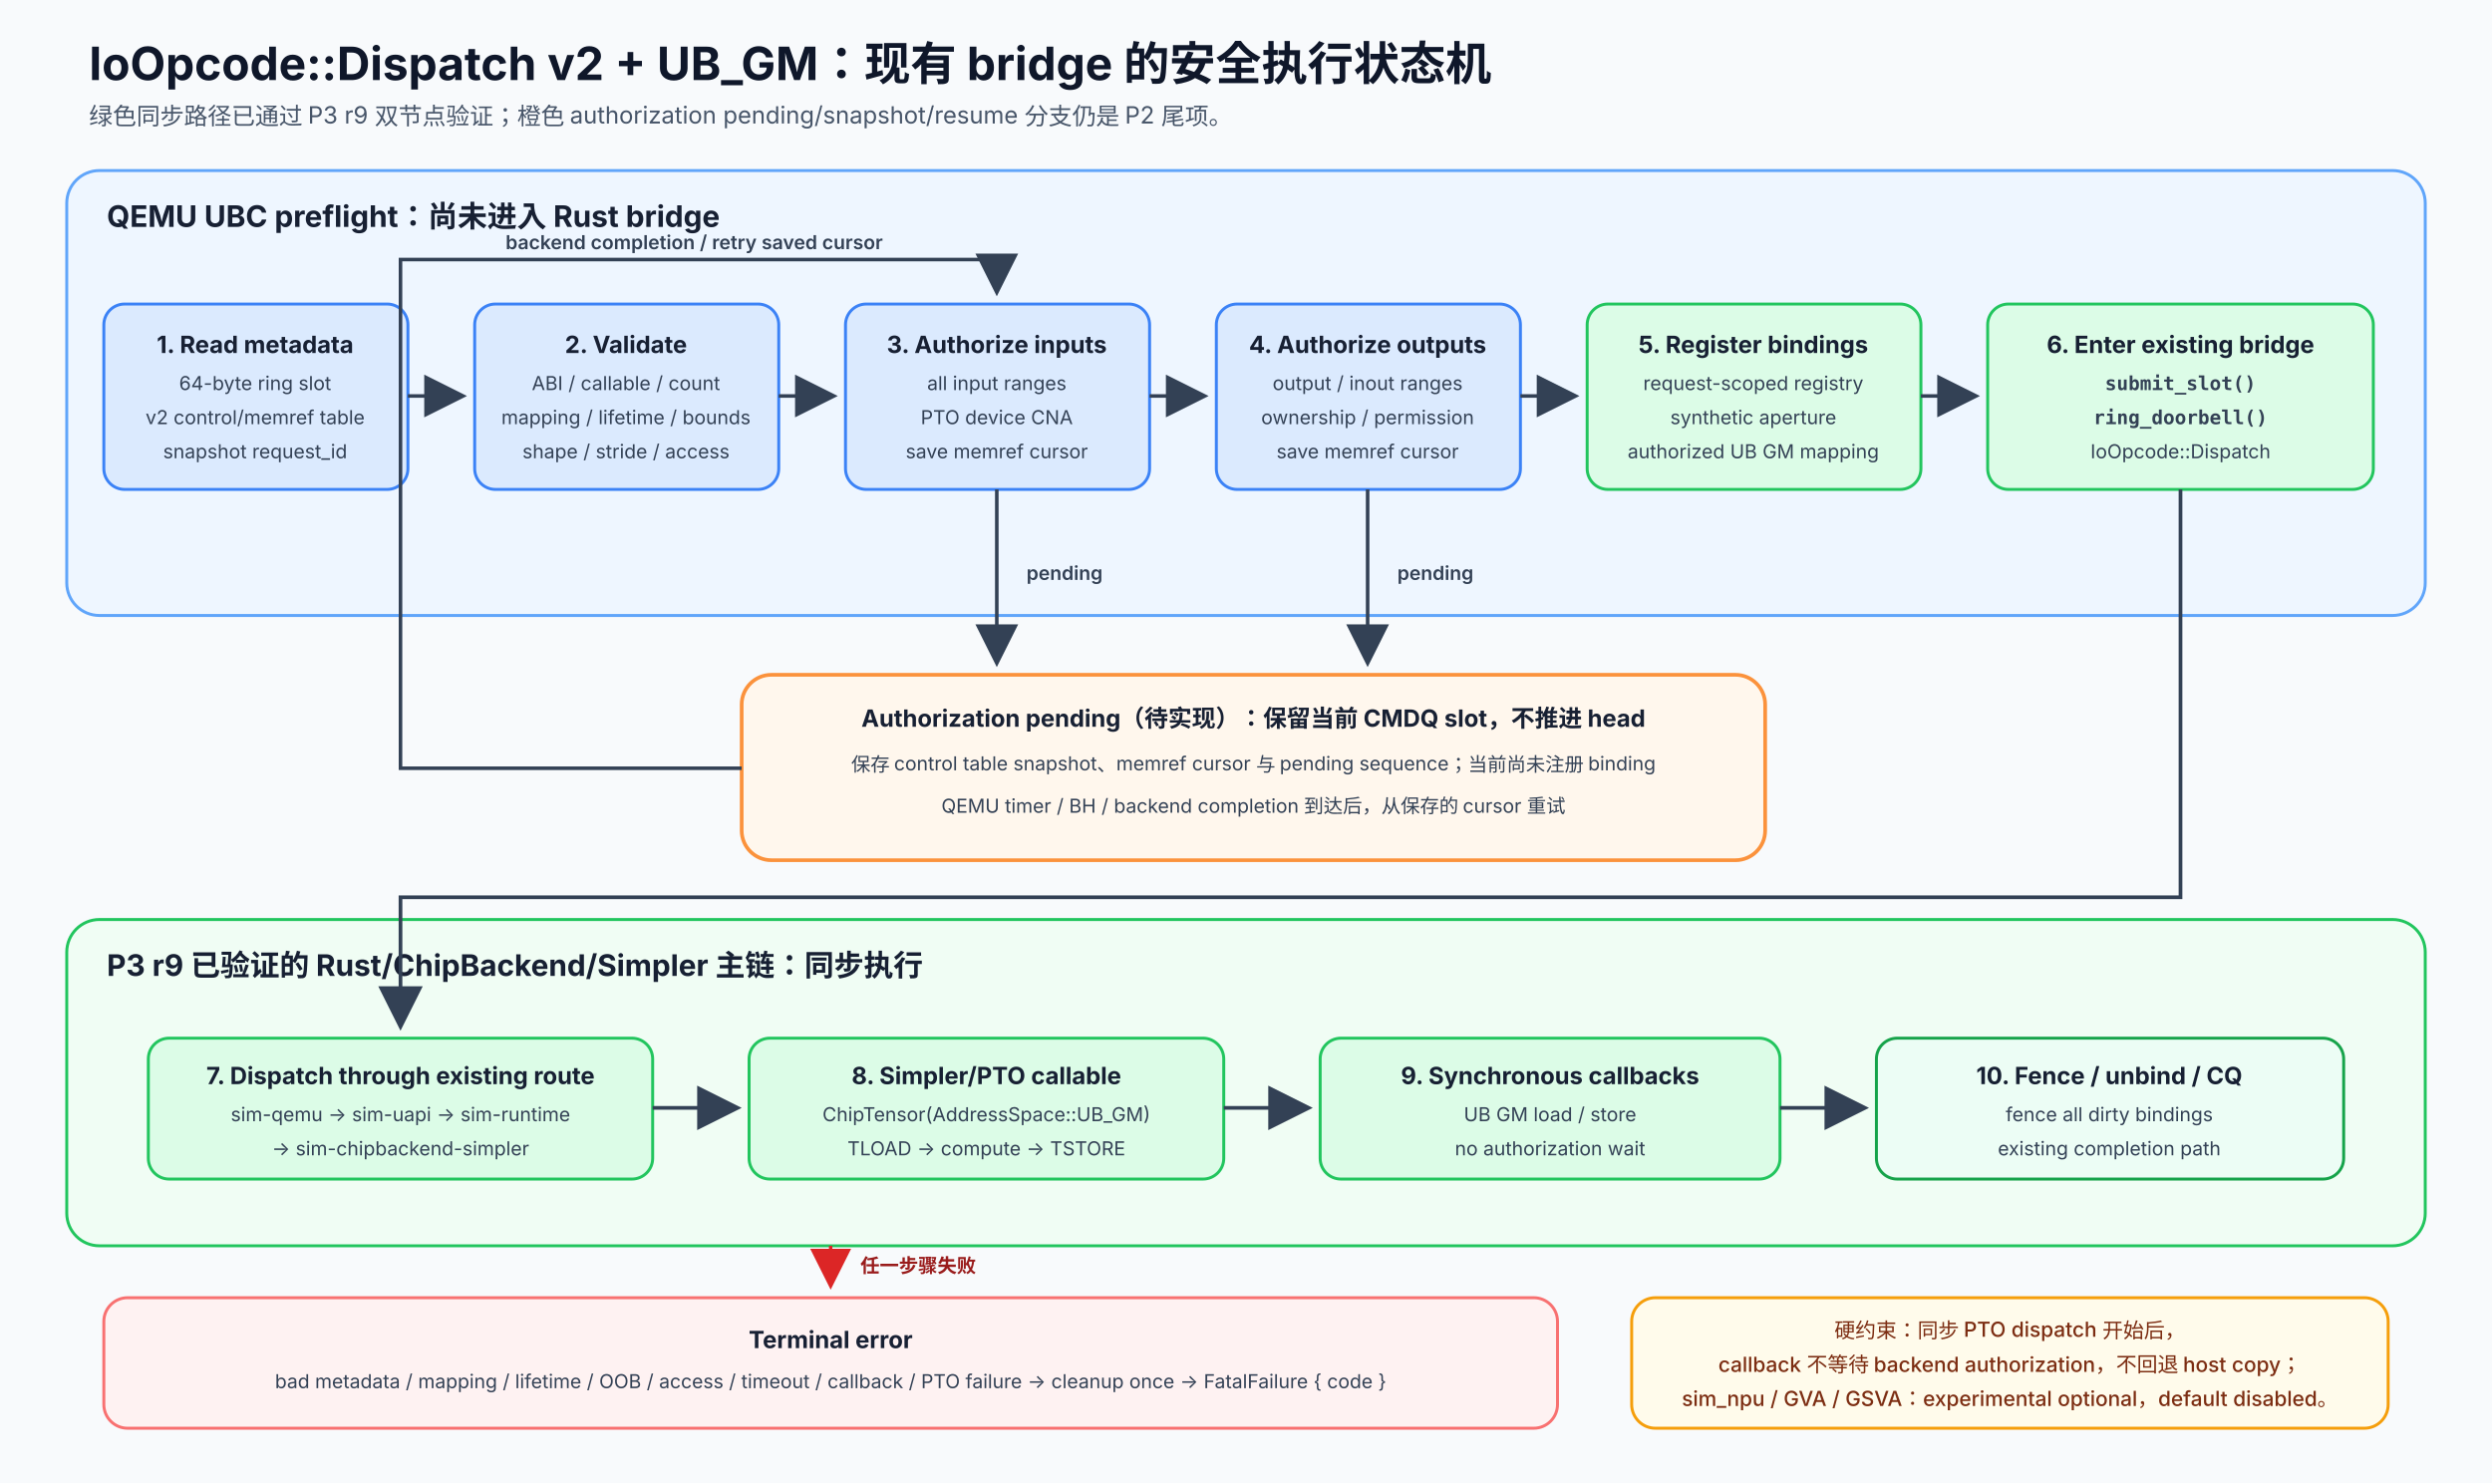
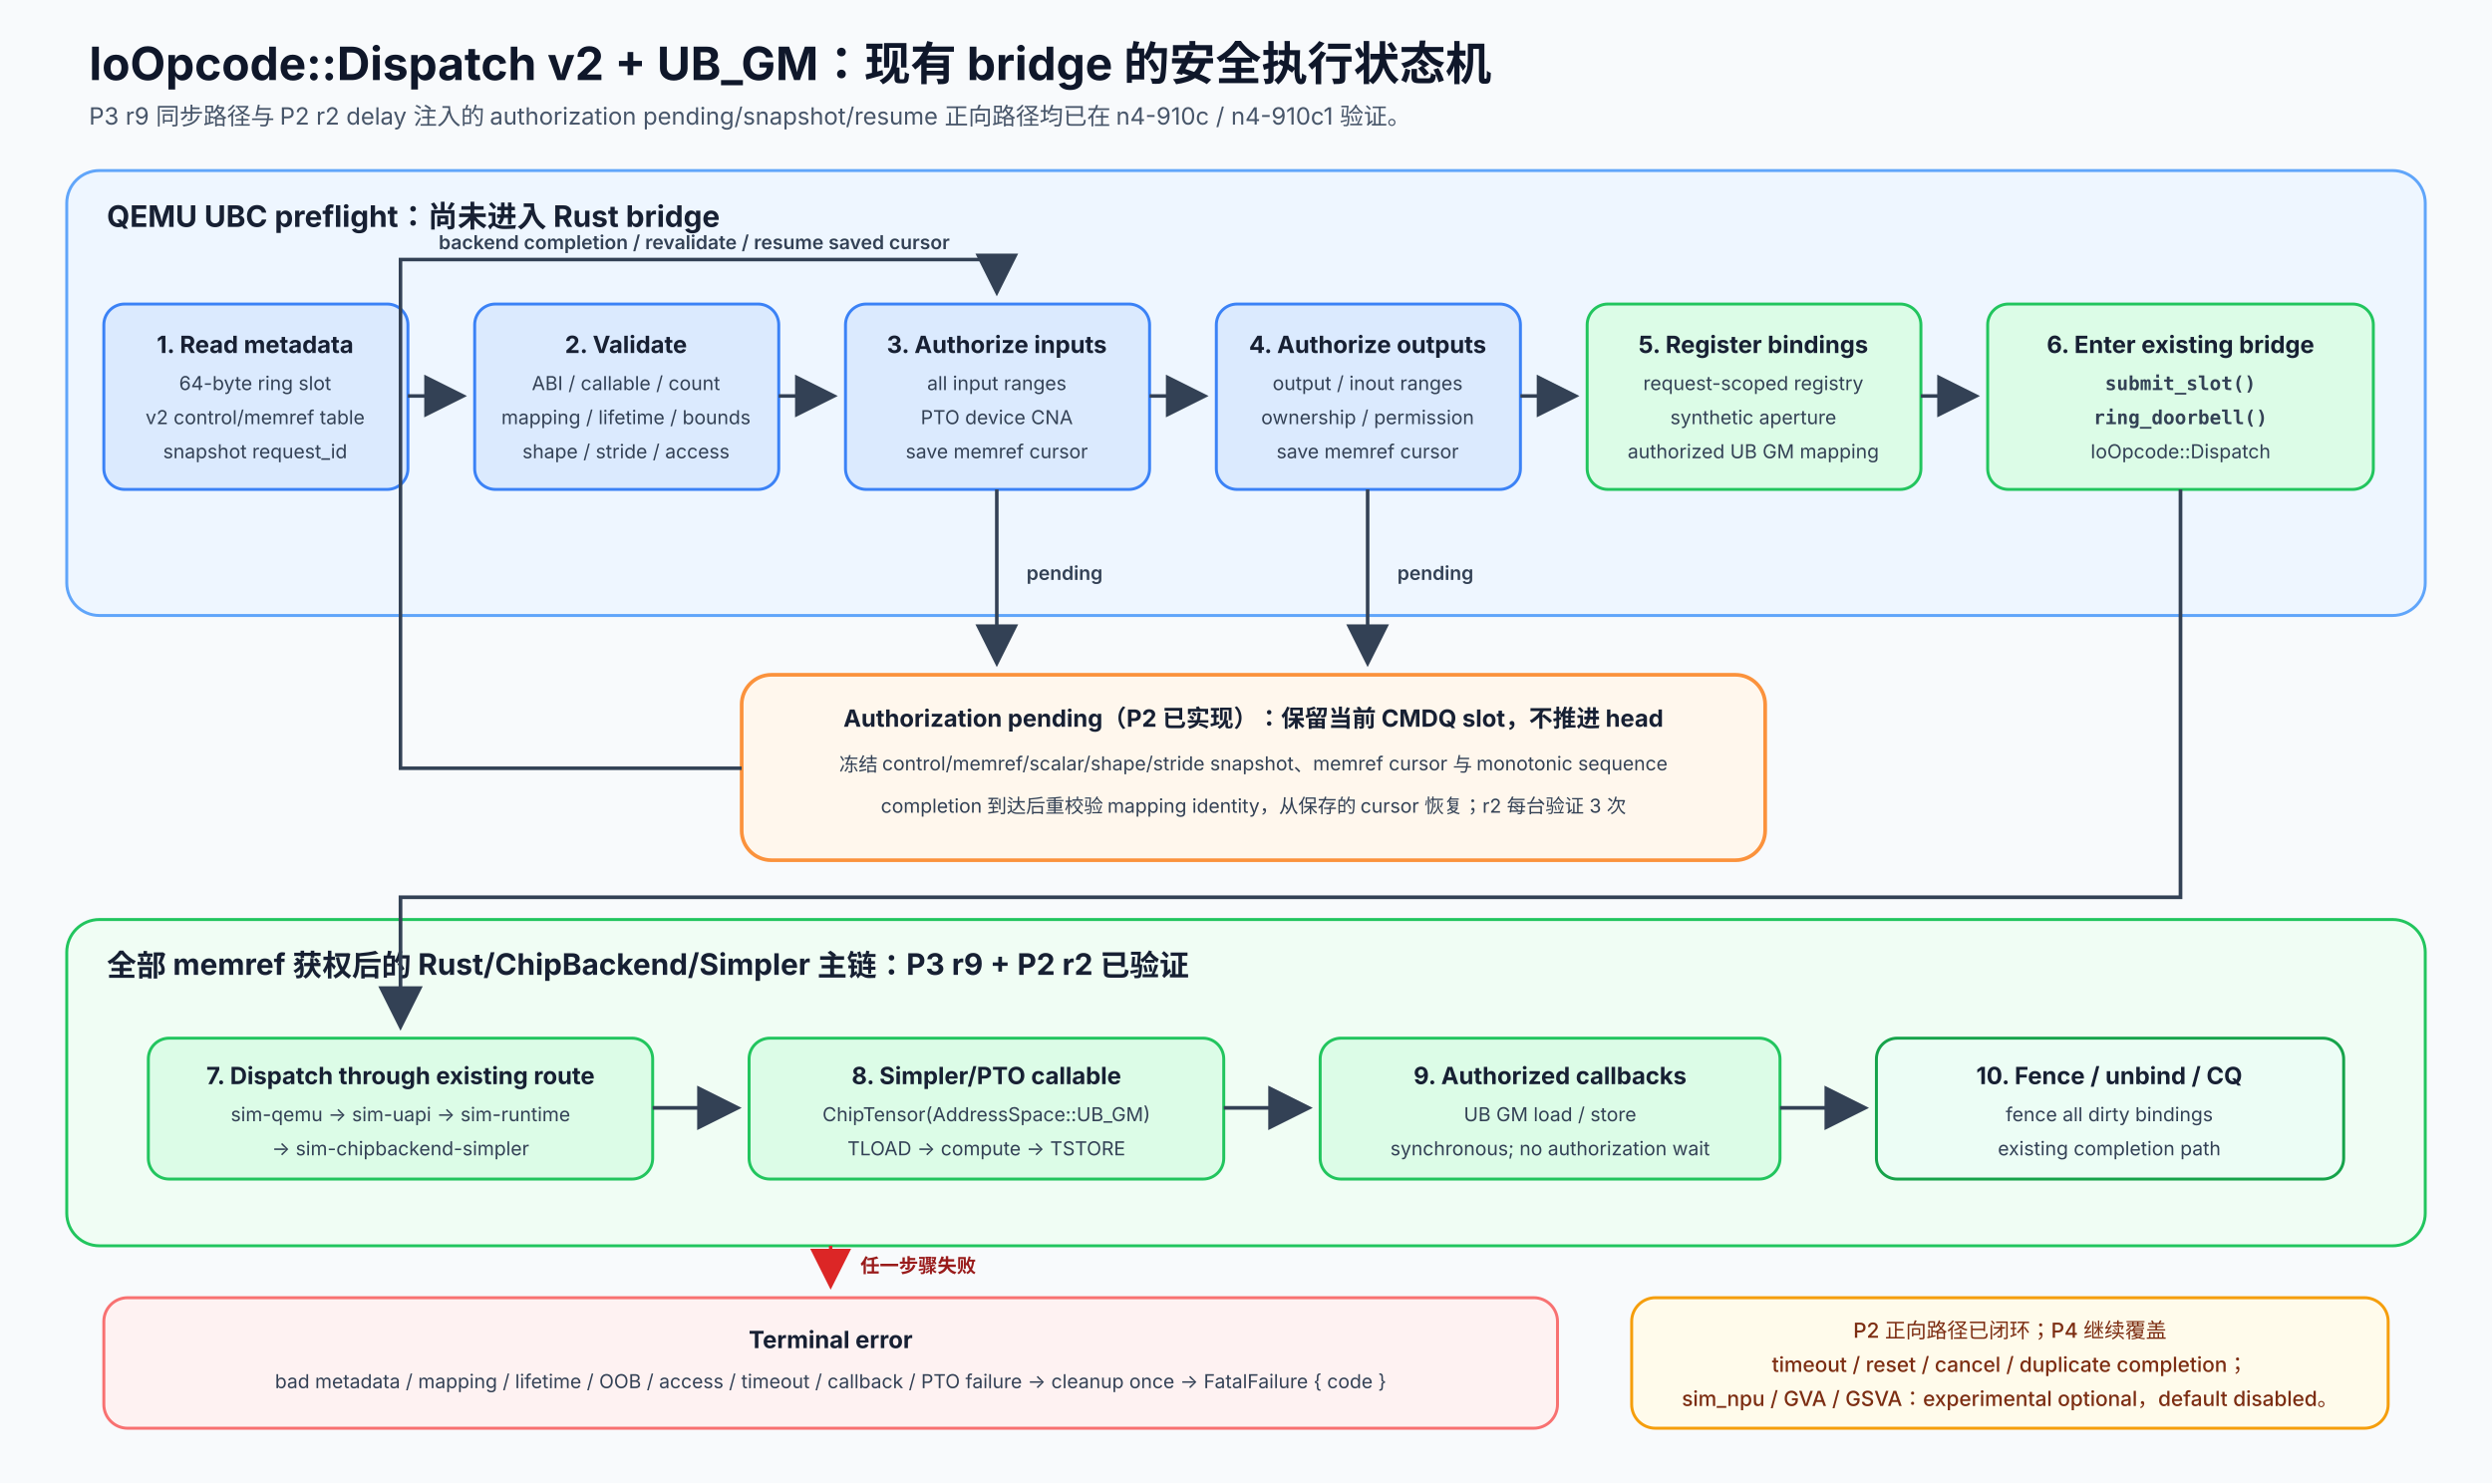
<svg xmlns="http://www.w3.org/2000/svg" width="1680" height="1000" viewBox="0 0 1680 1000" role="img" aria-labelledby="title desc">
  <defs>
    <marker id="arrow" markerWidth="12" markerHeight="12" refX="10" refY="6" orient="auto" markerUnits="strokeWidth">
      <path d="M0,0 L12,6 L0,12 z" fill="#334155" />
    </marker>
    <marker id="arrow-red" markerWidth="12" markerHeight="12" refX="10" refY="6" orient="auto" markerUnits="strokeWidth">
      <path d="M0,0 L12,6 L0,12 z" fill="#dc2626" />
    </marker>
    <style>
      .title { font: 700 31px -apple-system, BlinkMacSystemFont, "Segoe UI", sans-serif; fill: #0f172a; }
      .subtitle { font: 400 16px -apple-system, BlinkMacSystemFont, "Segoe UI", sans-serif; fill: #475569; }
      .lane-title { font: 700 20px -apple-system, BlinkMacSystemFont, "Segoe UI", sans-serif; fill: #172033; }
      .state-title { font: 700 16px -apple-system, BlinkMacSystemFont, "Segoe UI", sans-serif; fill: #172033; }
      .state-text { font: 400 13px -apple-system, BlinkMacSystemFont, "Segoe UI", sans-serif; fill: #334155; }
      .edge-text { font: 600 13px -apple-system, BlinkMacSystemFont, "Segoe UI", sans-serif; fill: #334155; }
      .error-text { font: 600 13px -apple-system, BlinkMacSystemFont, "Segoe UI", sans-serif; fill: #991b1b; }
      .note { font: 500 14px -apple-system, BlinkMacSystemFont, "Segoe UI", sans-serif; fill: #7c2d12; }
      .mono { font: 600 13px ui-monospace, SFMono-Regular, Menlo, monospace; fill: #334155; }
    </style>
  </defs>
  <rect width="1680" height="1000" fill="#f8fafc" />
  <text x="60" y="54" class="title">IoOpcode::Dispatch v2 + UB_GM：现有 bridge 的安全执行状态机</text>
-   <text x="60" y="84" class="subtitle">绿色同步路径已通过 P3 r9 双节点验证；橙色 authorization pending/snapshot/resume 分支仍是 P2 尾项。</text>
+   <text x="60" y="84" class="subtitle">P3 r9 同步路径与 P2 r2 delay 注入的 authorization pending/snapshot/resume 正向路径均已在 n4-910c / n4-910c1 验证。</text>
  <rect x="45" y="115" width="1590" height="300" rx="22" fill="#eef6ff" stroke="#60a5fa" stroke-width="2" />
  <text x="72" y="153" class="lane-title">QEMU UBC preflight：尚未进入 Rust bridge</text>
  <g>
    <rect x="70" y="205" width="205" height="125" rx="14" fill="#dbeafe" stroke="#3b82f6" stroke-width="2" />
    <text x="172" y="238" text-anchor="middle" class="state-title">1. Read metadata</text>
    <text x="172" y="263" text-anchor="middle" class="state-text">64-byte ring slot</text>
    <text x="172" y="286" text-anchor="middle" class="state-text">v2 control/memref table</text>
    <text x="172" y="309" text-anchor="middle" class="state-text">snapshot request_id</text>
    <rect x="320" y="205" width="205" height="125" rx="14" fill="#dbeafe" stroke="#3b82f6" stroke-width="2" />
    <text x="422" y="238" text-anchor="middle" class="state-title">2. Validate</text>
    <text x="422" y="263" text-anchor="middle" class="state-text">ABI / callable / count</text>
    <text x="422" y="286" text-anchor="middle" class="state-text">mapping / lifetime / bounds</text>
    <text x="422" y="309" text-anchor="middle" class="state-text">shape / stride / access</text>
    <rect x="570" y="205" width="205" height="125" rx="14" fill="#dbeafe" stroke="#3b82f6" stroke-width="2" />
    <text x="672" y="238" text-anchor="middle" class="state-title">3. Authorize inputs</text>
    <text x="672" y="263" text-anchor="middle" class="state-text">all input ranges</text>
    <text x="672" y="286" text-anchor="middle" class="state-text">PTO device CNA</text>
    <text x="672" y="309" text-anchor="middle" class="state-text">save memref cursor</text>
    <rect x="820" y="205" width="205" height="125" rx="14" fill="#dbeafe" stroke="#3b82f6" stroke-width="2" />
    <text x="922" y="238" text-anchor="middle" class="state-title">4. Authorize outputs</text>
    <text x="922" y="263" text-anchor="middle" class="state-text">output / inout ranges</text>
    <text x="922" y="286" text-anchor="middle" class="state-text">ownership / permission</text>
    <text x="922" y="309" text-anchor="middle" class="state-text">save memref cursor</text>
    <rect x="1070" y="205" width="225" height="125" rx="14" fill="#dcfce7" stroke="#22c55e" stroke-width="2" />
    <text x="1182" y="238" text-anchor="middle" class="state-title">5. Register bindings</text>
    <text x="1182" y="263" text-anchor="middle" class="state-text">request-scoped registry</text>
    <text x="1182" y="286" text-anchor="middle" class="state-text">synthetic aperture</text>
    <text x="1182" y="309" text-anchor="middle" class="state-text">authorized UB GM mapping</text>
    <rect x="1340" y="205" width="260" height="125" rx="14" fill="#dcfce7" stroke="#22c55e" stroke-width="2" />
    <text x="1470" y="238" text-anchor="middle" class="state-title">6. Enter existing bridge</text>
    <text x="1470" y="263" text-anchor="middle" class="mono">submit_slot()</text>
    <text x="1470" y="286" text-anchor="middle" class="mono">ring_doorbell()</text>
    <text x="1470" y="309" text-anchor="middle" class="state-text">IoOpcode::Dispatch</text>
  </g>
  <path d="M275 267 H310" stroke="#334155" stroke-width="2.4" fill="none" marker-end="url(#arrow)" />
  <path d="M525 267 H560" stroke="#334155" stroke-width="2.4" fill="none" marker-end="url(#arrow)" />
  <path d="M775 267 H810" stroke="#334155" stroke-width="2.4" fill="none" marker-end="url(#arrow)" />
  <path d="M1025 267 H1060" stroke="#334155" stroke-width="2.4" fill="none" marker-end="url(#arrow)" />
  <path d="M1295 267 H1330" stroke="#334155" stroke-width="2.4" fill="none" marker-end="url(#arrow)" />
  <rect x="500" y="455" width="690" height="125" rx="20" fill="#fff7ed" stroke="#fb923c" stroke-width="2.5" />
-   <text x="845" y="490" text-anchor="middle" class="state-title">Authorization pending（待实现）：保留当前 CMDQ slot，不推进 head</text>
-   <text x="845" y="520" text-anchor="middle" class="state-text">保存 control table snapshot、memref cursor 与 pending sequence；当前尚未注册 binding</text>
-   <text x="845" y="548" text-anchor="middle" class="state-text">QEMU timer / BH / backend completion 到达后，从保存的 cursor 重试</text>
+   <text x="845" y="490" text-anchor="middle" class="state-title">Authorization pending（P2 已实现）：保留当前 CMDQ slot，不推进 head</text>
+   <text x="845" y="520" text-anchor="middle" class="state-text">冻结 control/memref/scalar/shape/stride snapshot、memref cursor 与 monotonic sequence</text>
+   <text x="845" y="548" text-anchor="middle" class="state-text">completion 到达后重校验 mapping identity，从保存的 cursor 恢复；r2 每台验证 3 次</text>
  <path d="M672 330 V445" stroke="#334155" stroke-width="2.4" fill="none" marker-end="url(#arrow)" />
  <text x="692" y="391" class="edge-text">pending</text>
  <path d="M922 330 V445" stroke="#334155" stroke-width="2.4" fill="none" marker-end="url(#arrow)" />
  <text x="942" y="391" class="edge-text">pending</text>
  <path d="M500 518 H270 V175 H672 V195" stroke="#334155" stroke-width="2.4" fill="none" marker-end="url(#arrow)" />
-   <text x="468" y="168" text-anchor="middle" class="edge-text">backend completion / retry saved cursor</text>
+   <text x="468" y="168" text-anchor="middle" class="edge-text">backend completion / revalidate / resume saved cursor</text>
  <rect x="45" y="620" width="1590" height="220" rx="22" fill="#f0fdf4" stroke="#22c55e" stroke-width="2" />
-   <text x="72" y="658" class="lane-title">P3 r9 已验证的 Rust/ChipBackend/Simpler 主链：同步执行</text>
+   <text x="72" y="658" class="lane-title">全部 memref 获权后的 Rust/ChipBackend/Simpler 主链：P3 r9 + P2 r2 已验证</text>
  <rect x="100" y="700" width="340" height="95" rx="14" fill="#dcfce7" stroke="#22c55e" stroke-width="2" />
  <text x="270" y="731" text-anchor="middle" class="state-title">7. Dispatch through existing route</text>
  <text x="270" y="756" text-anchor="middle" class="state-text">sim-qemu → sim-uapi → sim-runtime</text>
  <text x="270" y="779" text-anchor="middle" class="state-text">→ sim-chipbackend-simpler</text>
  <rect x="505" y="700" width="320" height="95" rx="14" fill="#dcfce7" stroke="#22c55e" stroke-width="2" />
  <text x="665" y="731" text-anchor="middle" class="state-title">8. Simpler/PTO callable</text>
  <text x="665" y="756" text-anchor="middle" class="state-text">ChipTensor(AddressSpace::UB_GM)</text>
  <text x="665" y="779" text-anchor="middle" class="state-text">TLOAD → compute → TSTORE</text>
  <rect x="890" y="700" width="310" height="95" rx="14" fill="#dcfce7" stroke="#22c55e" stroke-width="2" />
-   <text x="1045" y="731" text-anchor="middle" class="state-title">9. Synchronous callbacks</text>
+   <text x="1045" y="731" text-anchor="middle" class="state-title">9. Authorized callbacks</text>
  <text x="1045" y="756" text-anchor="middle" class="state-text">UB GM load / store</text>
-   <text x="1045" y="779" text-anchor="middle" class="state-text">no authorization wait</text>
+   <text x="1045" y="779" text-anchor="middle" class="state-text">synchronous; no authorization wait</text>
  <rect x="1265" y="700" width="315" height="95" rx="14" fill="#ecfdf5" stroke="#16a34a" stroke-width="2" />
  <text x="1422" y="731" text-anchor="middle" class="state-title">10. Fence / unbind / CQ</text>
  <text x="1422" y="756" text-anchor="middle" class="state-text">fence all dirty bindings</text>
  <text x="1422" y="779" text-anchor="middle" class="state-text">existing completion path</text>
  <path d="M1470 330 V605 H270 V690" stroke="#334155" stroke-width="2.5" fill="none" marker-end="url(#arrow)" />
  <path d="M440 747 H495" stroke="#334155" stroke-width="2.5" fill="none" marker-end="url(#arrow)" />
  <path d="M825 747 H880" stroke="#334155" stroke-width="2.5" fill="none" marker-end="url(#arrow)" />
  <path d="M1200 747 H1255" stroke="#334155" stroke-width="2.5" fill="none" marker-end="url(#arrow)" />
  <rect x="70" y="875" width="980" height="88" rx="16" fill="#fef2f2" stroke="#f87171" stroke-width="2" />
  <text x="560" y="909" text-anchor="middle" class="state-title">Terminal error</text>
  <text x="560" y="936" text-anchor="middle" class="state-text">bad metadata / mapping / lifetime / OOB / access / timeout / callback / PTO failure → cleanup once → FatalFailure { code }</text>
  <path d="M560 840 V865" stroke="#dc2626" stroke-width="2.3" fill="none" marker-end="url(#arrow-red)" />
  <text x="580" y="858" class="error-text">任一步骤失败</text>
  <rect x="1100" y="875" width="510" height="88" rx="16" fill="#fffbeb" stroke="#f59e0b" stroke-width="2" />
-   <text x="1355" y="902" text-anchor="middle" class="note">硬约束：同步 PTO dispatch 开始后，</text>
-   <text x="1355" y="925" text-anchor="middle" class="note">callback 不等待 backend authorization，不回退 host copy；</text>
+   <text x="1355" y="902" text-anchor="middle" class="note">P2 正向路径已闭环；P4 继续覆盖</text>
+   <text x="1355" y="925" text-anchor="middle" class="note">timeout / reset / cancel / duplicate completion；</text>
  <text x="1355" y="948" text-anchor="middle" class="note">sim_npu / GVA / GSVA：experimental optional，default disabled。</text>
</svg>
